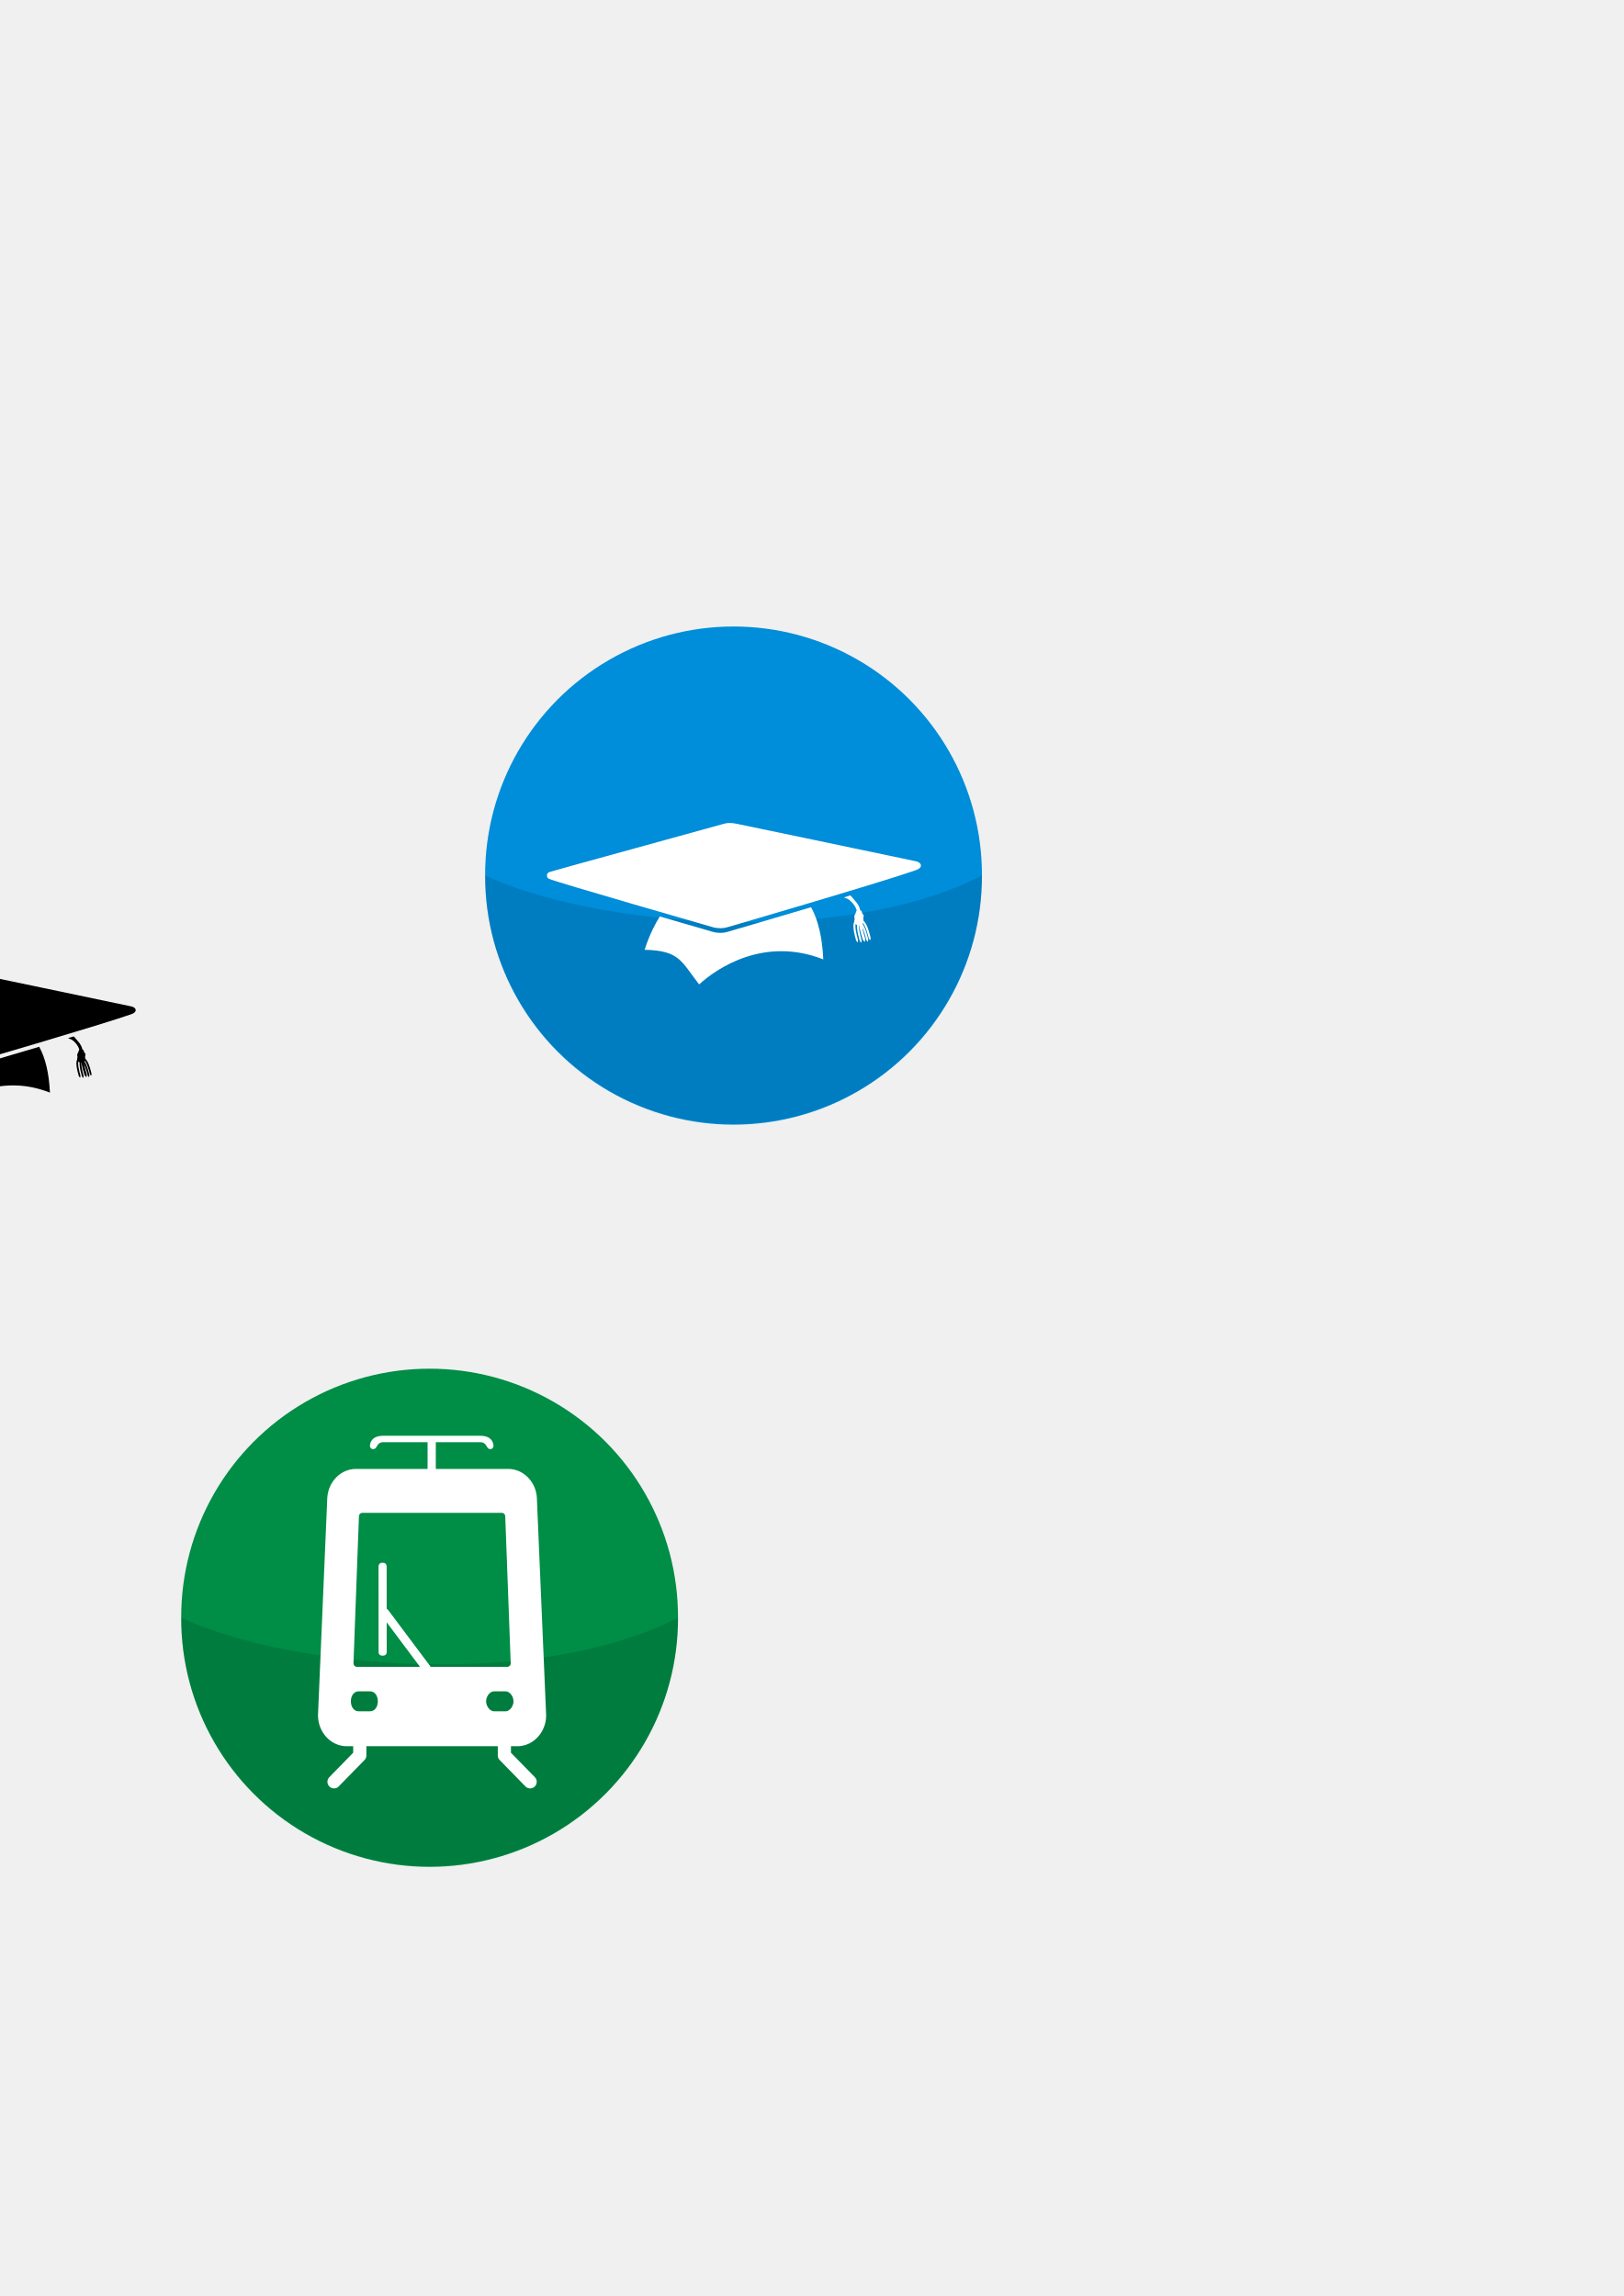
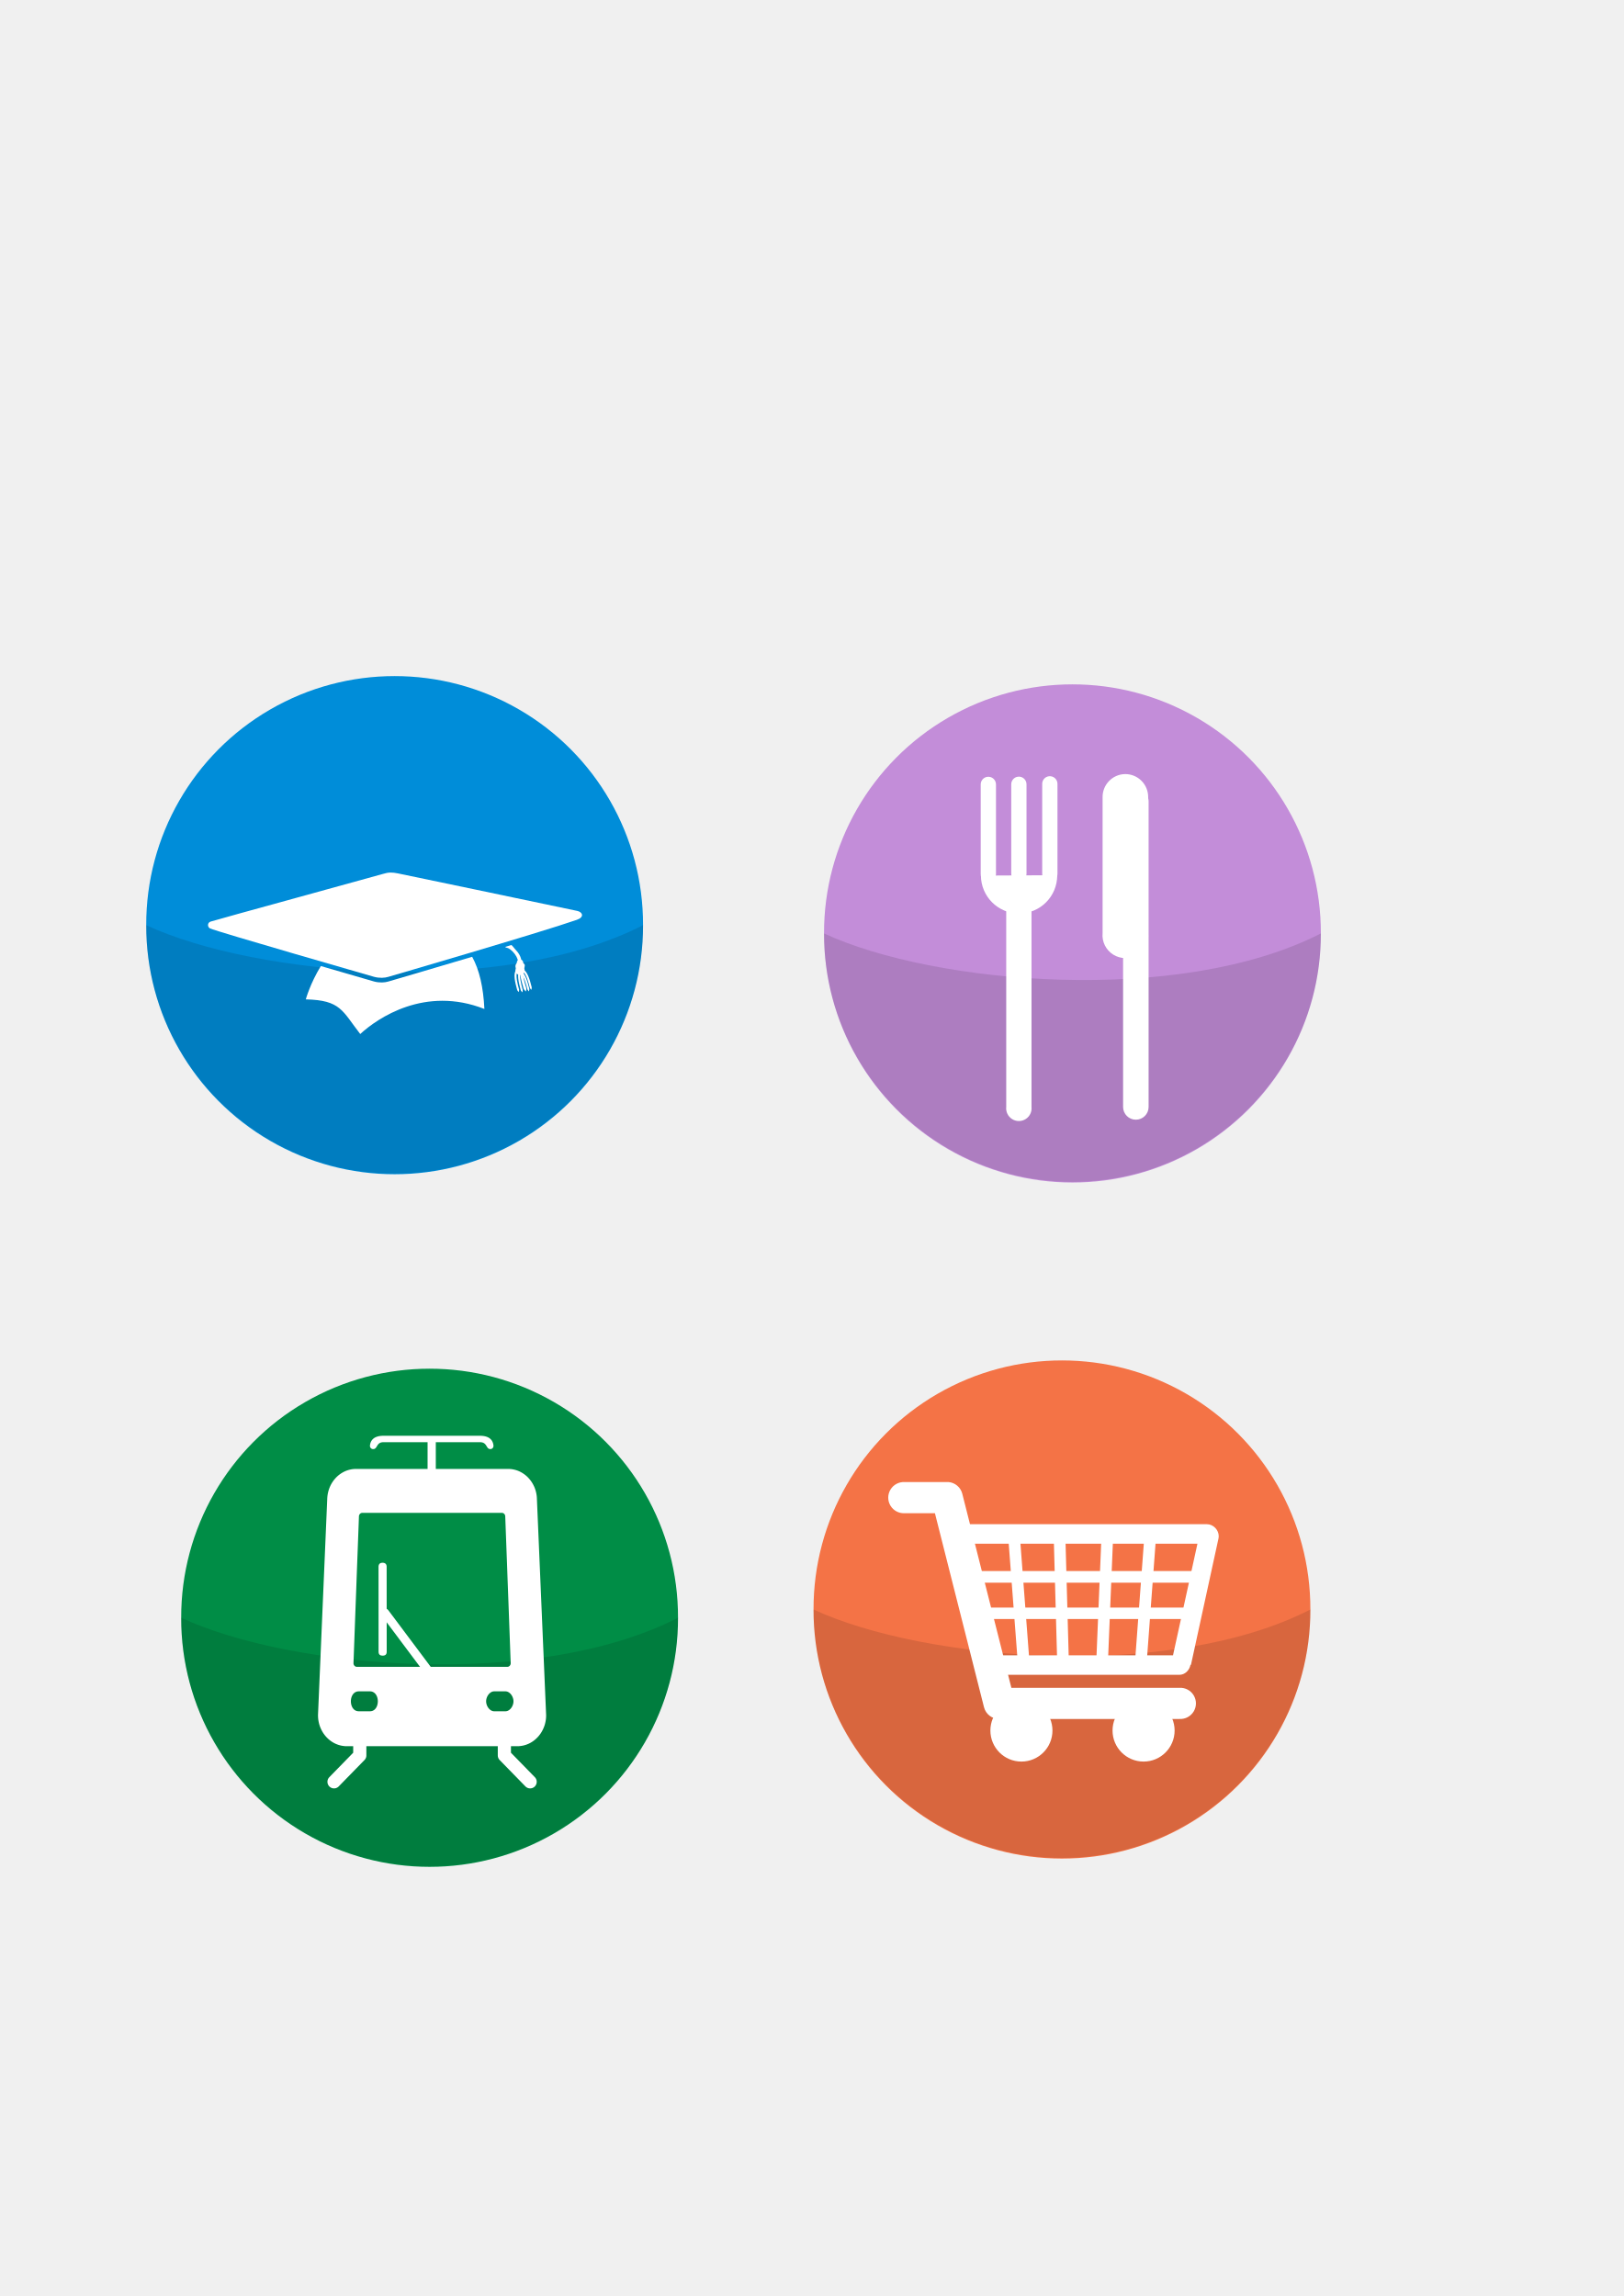
<svg xmlns="http://www.w3.org/2000/svg" width="210mm" height="297mm" id="svg2" version="1.1">
-   <defs id="defs4" />
+   <defs id="defs4">
+     </defs>
  <g id="layer1">
-     <g id="g4339" transform="translate(-1666.245,-840.2911)">
-       <path id="path5" d="m 1685.406,1352.062 c -18.853,5.614 -36.031,10.625 -36.031,10.625 -1.532,0.463 -3.717,0.613 -6.125,-0.031 0,0 -12.686,-3.692 -22.812,-6.625 -4.602,7.484 -6.469,14.313 -6.469,14.313 15.077,0.354 15.646,4.95 23.375,14.875 7.499,-6.882 27.854,-20.786 53.312,-10.75 -0.454,-9.363 -2.133,-16.747 -5.25,-22.406 z" />
-       <path id="path10" d="m 1702.25,1347 c -0.86,0.26 -1.66,0.518 -2.531,0.781 -0.206,0.159 0.027,0.304 1.125,0.563 0.62,0.287 1.321,0.817 1.969,1.469 1.296,1.303 2.281,3.128 2.281,4.344 l 1.469,0 c 0,-1.913 -1.229,-3.877 -2.719,-5.375 -0.597,-0.599 -0.985,-1.347 -1.594,-1.781 z" style="font-size:medium;font-style:normal;font-variant:normal;font-weight:normal;font-stretch:normal;text-indent:0;text-align:start;text-decoration:none;line-height:normal;letter-spacing:normal;word-spacing:normal;text-transform:none;direction:ltr;block-progression:tb;writing-mode:lr-tb;text-anchor:start;baseline-shift:baseline;color:#000000;fill:#000000;fill-opacity:1;stroke:none;stroke-width:1.466;marker:none;visibility:visible;display:inline;overflow:visible;enable-background:accumulate;font-family:Sans;-inkscape-font-specification:Sans" />
-       <path id="circle12" d="m 558.249,150.34 c 0,3.081 -2.498,5.579 -5.579,5.579 -3.081,0 -5.579,-2.498 -5.579,-5.579 0,-3.081 2.498,-5.579 5.579,-5.579 3.081,0 5.579,2.498 5.579,5.579 z" transform="matrix(0.2442753,0,0,0.2442753,1570.939,1317.824)" />
-       <path id="circle14" d="m 560.875,156.88 c 0,4.471 -3.624,8.095 -8.095,8.095 -4.471,0 -8.095,-3.624 -8.095,-8.095 0,-4.471 3.624,-8.095 8.095,-8.095 4.471,0 8.095,3.624 8.095,8.095 z" transform="matrix(0.2442753,0,0,0.2442753,1570.939,1317.824)" />
-       <path id="circle16" d="m 560.875,164.01 c 0,4.471 -3.624,8.095 -8.095,8.095 -4.471,0 -8.095,-3.624 -8.095,-8.095 0,-4.471 3.624,-8.095 8.095,-8.095 4.471,0 8.095,3.624 8.095,8.095 z" transform="matrix(0.2442753,0,0,0.2442753,1570.939,1317.824)" />
-       <path d="m 1710.609,1366.017 c -0.18,-0.245 -0.39,-0.445 -0.441,-0.653 -0.395,-1.619 -1.598,-6.547 -3.25,-6.995 -0.224,-0.061 -0.361,-0.313 -0.307,-0.564 0.054,-0.251 0.279,-0.404 0.502,-0.344 1.877,0.509 3.003,4.156 3.857,7.656 0.061,0.249 -0.01,0.554 -0.097,0.851 -0.012,0.041 -0.072,0.292 -0.108,0.292 l -0.156,-0.242 z" id="path18" />
-       <path d="m 1709.571,1366.691 c -0.18,-0.245 -0.39,-0.445 -0.441,-0.653 -0.395,-1.619 -1.598,-6.547 -3.25,-6.995 -0.224,-0.061 -0.361,-0.313 -0.307,-0.564 0.054,-0.251 0.279,-0.404 0.502,-0.344 1.877,0.509 3.003,4.156 3.857,7.656 0.061,0.249 -0.01,0.554 -0.097,0.851 -0.012,0.041 -0.072,0.292 -0.108,0.292 l -0.159,-0.242 z" id="path20" />
-       <path d="m 1707.035,1367.021 c 0.037,-0.301 0.121,-0.579 0.064,-0.785 -0.451,-1.605 -1.821,-6.488 -0.601,-7.689 0.165,-0.163 0.16,-0.45 -0.01,-0.642 -0.17,-0.192 -0.442,-0.215 -0.607,-0.053 -1.385,1.365 -0.577,5.095 0.397,8.564 0.069,0.246 0.278,0.479 0.502,0.694 0.031,0.03 0.206,0.219 0.238,0.201 l 0.015,-0.288 z" id="path22" />
-       <path d="m 1705.486,1366.899 c 0.037,-0.301 0.121,-0.579 0.064,-0.785 -0.451,-1.605 -1.821,-6.488 -0.601,-7.689 0.165,-0.163 0.16,-0.45 -0.01,-0.642 -0.17,-0.192 -0.442,-0.215 -0.607,-0.053 -1.385,1.365 -0.577,5.095 0.397,8.564 0.069,0.246 0.278,0.479 0.502,0.694 0.031,0.029 0.206,0.219 0.238,0.201 l 0.015,-0.288 z" id="path24" />
-       <path d="m 1708.574,1366.576 c 0.05,-0.373 0.166,-0.718 0.087,-0.973 -0.615,-1.989 -2.484,-8.039 -0.82,-9.528 0.225,-0.202 0.219,-0.557 -0.013,-0.795 -0.232,-0.238 -0.603,-0.266 -0.828,-0.066 -1.89,1.691 -0.787,6.313 0.542,10.611 0.094,0.305 0.379,0.594 0.685,0.86 0.042,0.037 0.281,0.272 0.325,0.249 l 0.022,-0.359 z" id="path26" />
-       <path d="m 1730.523,1332.35 c 2.263,0.482 3.243,2.636 -0.155,3.823 -15.899,5.553 -80.987,24.502 -80.987,24.502 -1.532,0.463 -3.728,0.62 -6.136,-0.024 0,0 -67.894,-19.526 -70.43,-20.801 -1.038,-0.522 -1.264,-2.353 0.241,-2.898 1.688,-0.611 72.088,-19.865 74.071,-20.494 2.394,-0.759 3.989,-0.707 6.512,-0.192 0,0 60.751,12.649 76.885,16.084 z" id="path8" style="fill:#000000;fill-opacity:1;stroke:none" />
-     </g>
-     <path style="fill:#008dd9;stroke:none;stroke-width:0.035;stroke-linecap:round;stroke-linejoin:miter;stroke-miterlimit:4;stroke-opacity:1;stroke-dasharray:none;stroke-dashoffset:0;fill-opacity:1" id="path4695" d="m 480,428.076 a 121.429,121.429 0 1 1 -242.857,0 121.429,121.429 0 1 1 242.857,0 z" />
-     <path style="fill:#000000;fill-opacity:0.115;stroke:none" d="m 480,428.076 c 0,67.063 -54.365,121.429 -121.429,121.429 -67.063,0 -121.429,-54.365 -121.429,-121.429 53.893,25.013 173.946,35.309 242.857,0 z" id="path5489" />
-     <g transform="matrix(1.138379,0,0,1.138379,-1522.163,-1095.619)" id="g5465" style="fill:#ffffff;fill-opacity:1">
+     <path style="fill:#008dd9;fill-opacity:1;stroke:none" id="path4695" d="m 480,428.076 a 121.429,121.429 0 1 1 -242.857,0 121.429,121.429 0 1 1 242.857,0 z" transform="translate(-165.665,24.24366)" />
+     <path style="fill:#000000;fill-opacity:0.115;stroke:none" d="m 314.335,452.32 c 0,67.063 -54.365,121.429 -121.429,121.429 -67.063,0 -121.429,-54.365 -121.429,-121.429 53.893,25.013 173.946,35.309 242.857,0 z" id="path5489" />
+     <g transform="matrix(1.138379,0,0,1.138379,-1687.828,-1071.376)" id="g5465" style="fill:#ffffff;fill-opacity:1">
      <path d="m 1685.406,1352.062 c -18.853,5.614 -36.031,10.625 -36.031,10.625 -1.532,0.463 -3.717,0.613 -6.125,-0.031 0,0 -12.686,-3.692 -22.812,-6.625 -4.602,7.484 -6.469,14.313 -6.469,14.313 15.077,0.354 15.646,4.95 23.375,14.875 7.499,-6.882 27.854,-20.786 53.312,-10.75 -0.454,-9.363 -2.133,-16.747 -5.25,-22.406 z" id="path5467" style="fill:#ffffff;fill-opacity:1" />
      <path style="font-size:medium;font-style:normal;font-variant:normal;font-weight:normal;font-stretch:normal;text-indent:0;text-align:start;text-decoration:none;line-height:normal;letter-spacing:normal;word-spacing:normal;text-transform:none;direction:ltr;block-progression:tb;writing-mode:lr-tb;text-anchor:start;baseline-shift:baseline;color:#000000;fill:#ffffff;fill-opacity:1;stroke:none;stroke-width:1.466;marker:none;visibility:visible;display:inline;overflow:visible;enable-background:accumulate;font-family:Sans;-inkscape-font-specification:Sans" d="m 1702.25,1347 c -0.86,0.26 -1.66,0.518 -2.531,0.781 -0.206,0.159 0.027,0.304 1.125,0.563 0.62,0.287 1.321,0.817 1.969,1.469 1.296,1.303 2.281,3.128 2.281,4.344 l 1.469,0 c 0,-1.913 -1.229,-3.877 -2.719,-5.375 -0.597,-0.599 -0.985,-1.347 -1.594,-1.781 z" id="path5469" />
      <path transform="matrix(0.2442753,0,0,0.2442753,1570.939,1317.824)" d="m 558.249,150.34 c 0,3.081 -2.498,5.579 -5.579,5.579 -3.081,0 -5.579,-2.498 -5.579,-5.579 0,-3.081 2.498,-5.579 5.579,-5.579 3.081,0 5.579,2.498 5.579,5.579 z" id="path5471" style="fill:#ffffff;fill-opacity:1" />
      <path transform="matrix(0.2442753,0,0,0.2442753,1570.939,1317.824)" d="m 560.875,156.88 c 0,4.471 -3.624,8.095 -8.095,8.095 -4.471,0 -8.095,-3.624 -8.095,-8.095 0,-4.471 3.624,-8.095 8.095,-8.095 4.471,0 8.095,3.624 8.095,8.095 z" id="path5473" style="fill:#ffffff;fill-opacity:1" />
      <path transform="matrix(0.2442753,0,0,0.2442753,1570.939,1317.824)" d="m 560.875,164.01 c 0,4.471 -3.624,8.095 -8.095,8.095 -4.471,0 -8.095,-3.624 -8.095,-8.095 0,-4.471 3.624,-8.095 8.095,-8.095 4.471,0 8.095,3.624 8.095,8.095 z" id="path5475" style="fill:#ffffff;fill-opacity:1" />
      <path id="path5477" d="m 1710.609,1366.017 c -0.18,-0.245 -0.39,-0.445 -0.441,-0.653 -0.395,-1.619 -1.598,-6.547 -3.25,-6.995 -0.224,-0.061 -0.361,-0.313 -0.307,-0.564 0.054,-0.251 0.279,-0.404 0.502,-0.344 1.877,0.509 3.003,4.156 3.857,7.656 0.061,0.249 -0.01,0.554 -0.097,0.851 -0.012,0.041 -0.072,0.292 -0.108,0.292 l -0.156,-0.242 z" style="fill:#ffffff;fill-opacity:1" />
      <path id="path5479" d="m 1709.571,1366.691 c -0.18,-0.245 -0.39,-0.445 -0.441,-0.653 -0.395,-1.619 -1.598,-6.547 -3.25,-6.995 -0.224,-0.061 -0.361,-0.313 -0.307,-0.564 0.054,-0.251 0.279,-0.404 0.502,-0.344 1.877,0.509 3.003,4.156 3.857,7.656 0.061,0.249 -0.01,0.554 -0.097,0.851 -0.012,0.041 -0.072,0.292 -0.108,0.292 l -0.159,-0.242 z" style="fill:#ffffff;fill-opacity:1" />
      <path id="path5481" d="m 1707.035,1367.021 c 0.037,-0.301 0.121,-0.579 0.064,-0.785 -0.451,-1.605 -1.821,-6.488 -0.601,-7.689 0.165,-0.163 0.16,-0.45 -0.01,-0.642 -0.17,-0.192 -0.442,-0.215 -0.607,-0.053 -1.385,1.365 -0.577,5.095 0.397,8.564 0.069,0.246 0.278,0.479 0.502,0.694 0.031,0.03 0.206,0.219 0.238,0.201 l 0.015,-0.288 z" style="fill:#ffffff;fill-opacity:1" />
      <path id="path5483" d="m 1705.486,1366.899 c 0.037,-0.301 0.121,-0.579 0.064,-0.785 -0.451,-1.605 -1.821,-6.488 -0.601,-7.689 0.165,-0.163 0.16,-0.45 -0.01,-0.642 -0.17,-0.192 -0.442,-0.215 -0.607,-0.053 -1.385,1.365 -0.577,5.095 0.397,8.564 0.069,0.246 0.278,0.479 0.502,0.694 0.031,0.029 0.206,0.219 0.238,0.201 l 0.015,-0.288 z" style="fill:#ffffff;fill-opacity:1" />
      <path id="path5485" d="m 1708.574,1366.576 c 0.05,-0.373 0.166,-0.718 0.087,-0.973 -0.615,-1.989 -2.484,-8.039 -0.82,-9.528 0.225,-0.202 0.219,-0.557 -0.013,-0.795 -0.232,-0.238 -0.603,-0.266 -0.828,-0.066 -1.89,1.691 -0.787,6.313 0.542,10.611 0.094,0.305 0.379,0.594 0.685,0.86 0.042,0.037 0.281,0.272 0.325,0.249 l 0.022,-0.359 z" style="fill:#ffffff;fill-opacity:1" />
      <path style="fill:#ffffff;fill-opacity:1;stroke:none" id="path5487" d="m 1730.523,1332.35 c 2.263,0.482 3.243,2.636 -0.155,3.823 -15.899,5.553 -80.987,24.502 -80.987,24.502 -1.532,0.463 -3.728,0.62 -6.136,-0.024 0,0 -67.894,-19.526 -70.43,-20.801 -1.038,-0.522 -1.264,-2.353 0.241,-2.898 1.688,-0.611 72.088,-19.865 74.071,-20.494 2.394,-0.759 3.989,-0.707 6.512,-0.192 0,0 60.751,12.649 76.885,16.084 z" />
    </g>
    <path d="m 480,428.076 a 121.429,121.429 0 1 1 -242.857,0 121.429,121.429 0 1 1 242.857,0 z" id="path5523" style="fill:#008d46;fill-opacity:1;stroke:none" transform="translate(-148.5714,362.8571)" />
    <path id="path5525" d="m 331.429,790.934 c 0,67.063 -54.365,121.429 -121.429,121.429 -67.063,0 -121.429,-54.365 -121.429,-121.429 53.893,25.013 173.946,35.309 242.857,0 z" style="fill:#000000;fill-opacity:0.115;stroke:none" />
    <g id="layer1-7" transform="matrix(0.3448212,0,0,0.3448212,125.0003,701.9467)" style="fill:#ffffff;fill-opacity:1">
      <g transform="matrix(0.9644122,0,0,1.037148,88.29769,0.03113298)" id="g4439" style="fill:#ffffff;fill-opacity:1">
        <path style="fill:#ffffff;fill-opacity:1;fill-rule:evenodd;stroke:none" d="m 161.071,47.691 12.082,0 0,-40.189 -12.082,0 0,40.189 z" id="path4420" />
        <path style="fill:#ffffff;fill-opacity:1;fill-rule:evenodd;stroke:none" d="M 94.998,0 94.094,0.03 93.19,0.09 92.286,0.151 91.412,0.271 90.538,0.362 89.665,0.512 88.851,0.663 88.008,0.874 87.224,1.085 86.441,1.326 85.688,1.567 84.934,1.868 84.211,2.199 83.518,2.531 82.855,2.892 82.223,3.314 81.59,3.736 81.018,4.218 80.445,4.7 79.933,5.212 79.421,5.784 78.969,6.357 l -0.452,0.633 -0.392,0.663 -0.362,0.693 -0.331,0.723 -0.301,0.753 -0.241,0.813 -0.211,0.813 -0.181,0.874 -0.121,0.904 -0.03,0.452 0.03,0.452 0.03,0.422 0.121,0.422 0.121,0.392 0.181,0.392 0.211,0.362 0.241,0.362 0.301,0.301 0.301,0.301 0.331,0.241 0.362,0.241 0.362,0.181 0.422,0.181 0.422,0.121 0.422,0.06 0.693,0.06 0.633,0 0.603,-0.09 0.512,-0.09 0.512,-0.181 0.452,-0.211 0.392,-0.271 0.392,-0.271 0.362,-0.331 0.331,-0.362 0.301,-0.392 0.331,-0.392 0.572,-0.874 0.603,-0.904 0.301,-0.482 0.301,-0.452 0.362,-0.452 0.362,-0.452 0.392,-0.422 0.422,-0.422 0.452,-0.392 0.482,-0.362 0.542,-0.331 0.603,-0.301 0.633,-0.271 0.723,-0.241 0.753,-0.181 0.844,-0.151 0.904,-0.09 0.964,-0.03 142.421,0 0.994,0.03 0.904,0.09 0.844,0.151 0.753,0.181 0.723,0.211 0.663,0.271 0.603,0.331 0.542,0.331 0.512,0.362 0.452,0.392 0.422,0.422 0.422,0.422 0.362,0.452 0.331,0.422 0.331,0.482 0.331,0.452 0.572,0.904 0.603,0.874 0.301,0.392 0.301,0.392 0.331,0.362 0.362,0.331 0.392,0.271 0.392,0.271 0.422,0.211 0.482,0.181 0.512,0.121 0.572,0.06 0.603,0.03 0.663,-0.06 0.452,-0.06 0.422,-0.121 0.422,-0.181 0.362,-0.181 0.362,-0.241 0.331,-0.241 0.301,-0.301 0.301,-0.301 0.241,-0.362 0.211,-0.362 0.181,-0.392 0.121,-0.392 0.09,-0.422 0.06,-0.422 0.03,-0.452 -0.03,-0.452 -0.121,-0.904 -0.181,-0.874 L 257.394,10.635 257.153,9.821 256.852,9.068 256.52,8.345 256.159,7.652 255.767,6.989 255.345,6.357 254.863,5.784 254.381,5.212 253.839,4.7 253.267,4.218 252.694,3.736 252.091,3.314 251.429,2.892 250.766,2.531 250.073,2.199 249.35,1.868 248.627,1.567 247.843,1.326 247.06,1.085 246.277,0.874 245.463,0.663 244.619,0.512 243.746,0.362 242.902,0.271 241.998,0.151 241.094,0.09 240.19,0.03 239.287,0 238.353,0 95.932,0 94.998,0 z" id="path4422" />
        <path style="fill:#ffffff;fill-opacity:1;fill-rule:evenodd;stroke:none" d="m 89.032,294.973 0.03,0.392 0,0.392 0.03,0.392 0.06,0.362 0.06,0.331 0.09,0.301 0.09,0.301 0.121,0.301 0.09,0.241 0.151,0.271 0.151,0.241 0.151,0.211 0.151,0.211 0.181,0.181 0.181,0.181 0.211,0.151 0.211,0.151 0.211,0.121 0.211,0.151 0.241,0.09 0.482,0.211 0.542,0.121 0.542,0.121 0.572,0.06 0.572,0.06 0.633,0 0.603,0 0.603,-0.03 0.572,-0.06 0.542,-0.121 0.512,-0.151 0.512,-0.181 0.241,-0.09 0.211,-0.121 0.211,-0.151 0.211,-0.151 0.211,-0.151 0.181,-0.181 0.181,-0.181 0.181,-0.211 0.151,-0.211 0.151,-0.241 0.121,-0.241 0.121,-0.271 0.121,-0.271 0.09,-0.301 0.06,-0.331 0.09,-0.331 0.03,-0.331 0.06,-0.392 0,-0.392 0.03,-0.422 -0.09,-115.627 0,-0.422 -0.03,-0.392 -0.03,-0.362 -0.03,-0.362 -0.09,-0.331 -0.06,-0.331 -0.09,-0.301 -0.121,-0.301 -0.121,-0.271 -0.121,-0.271 -0.151,-0.241 -0.151,-0.211 -0.181,-0.211 -0.151,-0.211 -0.211,-0.181 -0.181,-0.181 -0.211,-0.151 -0.211,-0.151 -0.241,-0.12 -0.211,-0.121 -0.512,-0.211 -0.512,-0.181 -0.542,-0.121 -0.572,-0.09 -0.603,-0.06 -0.603,0 -0.633,0 -0.572,0.06 -0.572,0.06 -0.572,0.121 -0.512,0.151 -0.482,0.211 -0.241,0.121 -0.241,0.151 -0.211,0.12 -0.211,0.181 -0.181,0.151 -0.211,0.181 -0.151,0.211 -0.181,0.211 -0.151,0.241 -0.151,0.241 -0.121,0.241 -0.121,0.271 -0.121,0.301 -0.09,0.301 -0.09,0.331 -0.06,0.331 -0.06,0.362 -0.03,0.362 -0.03,0.422 0,0.392 0.06,115.657 z" id="path4424" />
        <path style="fill:#ffffff;fill-opacity:1;fill-rule:evenodd;stroke:none" d="m 94.395,237.551 -0.211,0.211 -0.241,0.241 -0.181,0.241 -0.211,0.241 -0.151,0.241 -0.181,0.241 -0.151,0.271 -0.241,0.542 -0.181,0.572 -0.151,0.572 -0.09,0.603 -0.03,0.603 0.03,0.603 0.09,0.603 0.151,0.572 0.09,0.301 0.121,0.301 0.121,0.271 0.121,0.301 0.181,0.271 0.151,0.271 0.181,0.271 0.211,0.241 67.67,84.084 0.211,0.241 0.211,0.241 0.241,0.211 0.241,0.211 0.241,0.211 0.241,0.181 0.271,0.151 0.271,0.181 0.542,0.271 0.542,0.211 0.603,0.151 0.572,0.121 0.603,0.03 0.603,0 0.301,-0.03 0.271,-0.03 0.301,-0.06 0.301,-0.06 0.271,-0.09 0.301,-0.09 0.271,-0.121 0.271,-0.151 0.271,-0.121 0.271,-0.181 0.241,-0.181 0.271,-0.181 0.241,-0.211 0.211,-0.211 0.211,-0.211 0.211,-0.241 0.181,-0.241 0.181,-0.241 0.151,-0.271 0.151,-0.271 0.241,-0.542 0.211,-0.542 0.121,-0.603 0.09,-0.572 0.03,-0.603 -0.03,-0.603 -0.09,-0.603 -0.121,-0.603 -0.211,-0.572 -0.271,-0.572 -0.151,-0.271 -0.151,-0.271 -0.181,-0.271 -0.211,-0.271 -67.67,-84.054 -0.211,-0.241 -0.211,-0.241 -0.241,-0.241 -0.241,-0.211 -0.482,-0.362 -0.542,-0.331 -0.542,-0.271 -0.542,-0.241 -0.603,-0.151 -0.572,-0.09 -0.603,-0.06 -0.603,0 -0.572,0.09 -0.603,0.121 -0.271,0.09 -0.301,0.09 -0.271,0.121 -0.271,0.12 -0.271,0.151 -0.271,0.151 -0.241,0.181 -0.271,0.181 -0.241,0.211 z" id="path4426" />
        <path style="fill:#ffffff;fill-opacity:1;fill-rule:evenodd;stroke:none" d="m 55.86,45.311 -2.169,0.06 -2.169,0.151 -2.109,0.271 -2.079,0.392 -2.049,0.452 -1.989,0.572 -1.989,0.663 -1.898,0.753 -1.898,0.874 -1.808,0.934 -1.778,1.024 -1.717,1.085 -1.657,1.175 -1.597,1.265 -1.537,1.326 -1.476,1.416 -1.386,1.476 -1.356,1.536 -1.235,1.597 -1.205,1.657 -1.085,1.717 -1.024,1.747 -0.934,1.838 -0.844,1.868 -0.753,1.928 -0.663,1.958 -0.572,2.019 -0.482,2.049 -0.362,2.079 -0.271,2.109 -0.181,2.139 -0.06,2.169 0,-0.542 L 0,381.769 l 0,0.301 0.06,2.169 0.151,2.139 0.271,2.109 0.392,2.079 0.452,2.049 0.572,2.019 0.663,1.958 0.783,1.928 0.844,1.868 0.934,1.808 1.024,1.777 1.085,1.717 1.175,1.657 1.265,1.597 1.326,1.536 1.416,1.476 1.476,1.386 1.537,1.356 1.597,1.235 1.657,1.205 1.717,1.085 1.778,1.024 1.808,0.934 1.868,0.844 1.928,0.753 1.958,0.663 2.019,0.572 2.049,0.482 2.079,0.362 2.109,0.271 2.139,0.181 2.169,0.06 250.736,0 2.169,-0.06 2.139,-0.181 2.109,-0.271 2.079,-0.362 2.049,-0.482 2.019,-0.572 1.958,-0.663 1.928,-0.753 1.868,-0.844 1.838,-0.934 1.748,-1.024 1.717,-1.085 1.657,-1.205 1.597,-1.235 1.537,-1.356 1.476,-1.386 1.416,-1.476 1.326,-1.536 1.265,-1.597 1.175,-1.657 1.085,-1.717 1.024,-1.777 0.934,-1.808 0.844,-1.868 0.783,-1.928 0.663,-1.958 0.572,-2.019 0.452,-2.049 0.392,-2.079 0.271,-2.109 0.151,-2.139 0.06,-2.169 -0.03,-0.572 -13.498,-294.431 0,0.542 -0.06,-2.169 -0.151,-2.139 -0.271,-2.109 -0.362,-2.079 -0.482,-2.049 -0.572,-2.019 -0.663,-1.958 -0.753,-1.928 -0.844,-1.868 -0.964,-1.838 -0.994,-1.747 -1.115,-1.717 -1.175,-1.657 -1.265,-1.597 -1.326,-1.536 -1.416,-1.476 -1.446,-1.416 -1.537,-1.326 -1.627,-1.265 -1.657,-1.175 -1.717,-1.085 -1.747,-1.024 -1.838,-0.934 -1.868,-0.874 -1.928,-0.753 -1.958,-0.663 -2.019,-0.572 -2.049,-0.452 -2.079,-0.392 -2.109,-0.271 -2.139,-0.151 -2.169,-0.06 -223.649,0 z m 4.067,304.041 -1.416,0.09 -1.296,0.211 -1.235,0.392 -1.145,0.482 -1.024,0.633 -0.964,0.723 -0.874,0.813 -0.753,0.934 -0.693,0.994 -0.572,1.054 -0.512,1.115 -0.392,1.175 -0.331,1.235 -0.211,1.235 -0.151,1.265 -0.03,1.295 0.03,1.265 0.151,1.265 0.211,1.235 0.331,1.235 0.392,1.175 0.512,1.115 0.572,1.085 0.693,0.994 0.783,0.904 0.844,0.844 0.964,0.723 1.024,0.603 1.145,0.512 1.235,0.362 1.296,0.211 1.416,0.09 16.39,0 1.386,-0.09 1.326,-0.211 1.235,-0.362 1.115,-0.512 1.055,-0.603 0.964,-0.723 0.844,-0.844 0.783,-0.904 0.693,-0.994 0.572,-1.085 0.512,-1.115 0.392,-1.175 0.331,-1.235 0.211,-1.235 0.151,-1.265 0.06,-1.265 -0.06,-1.295 -0.151,-1.265 -0.211,-1.235 -0.331,-1.235 -0.392,-1.175 -0.512,-1.115 -0.572,-1.054 -0.693,-0.994 -0.783,-0.934 -0.844,-0.813 -0.964,-0.723 -1.055,-0.633 -1.115,-0.482 -1.235,-0.392 -1.326,-0.211 -1.386,-0.09 -16.39,0 z m 199.124,0 -0.603,0.03 -0.603,0.06 -0.603,0.09 -0.603,0.151 -0.572,0.151 -0.572,0.211 -0.542,0.241 -0.542,0.271 -0.542,0.301 -0.512,0.331 -0.482,0.362 -0.482,0.392 -0.482,0.392 -0.452,0.452 -0.422,0.452 -0.422,0.452 -0.392,0.512 -0.362,0.512 -0.362,0.512 -0.331,0.542 -0.331,0.572 -0.271,0.572 -0.271,0.572 -0.241,0.603 -0.211,0.572 -0.181,0.633 -0.151,0.603 -0.151,0.603 -0.09,0.633 -0.09,0.603 -0.03,0.633 -0.03,0.603 0.03,0.633 0.03,0.603 0.09,0.633 0.09,0.603 0.151,0.633 0.151,0.603 0.181,0.603 0.211,0.603 0.241,0.603 0.271,0.572 0.271,0.572 0.331,0.572 0.331,0.542 0.362,0.512 0.362,0.512 0.392,0.512 0.422,0.452 0.422,0.452 0.452,0.452 0.482,0.392 0.482,0.392 0.482,0.362 0.512,0.331 0.542,0.301 0.542,0.271 0.542,0.241 0.572,0.211 0.572,0.181 0.603,0.12 0.603,0.09 0.603,0.06 0.603,0.03 16.36,0 0.603,-0.03 0.633,-0.06 0.572,-0.09 0.603,-0.12 0.572,-0.181 0.572,-0.211 0.542,-0.241 0.542,-0.271 0.542,-0.301 0.512,-0.331 0.482,-0.362 0.482,-0.392 0.482,-0.392 0.452,-0.452 0.422,-0.452 0.422,-0.452 0.392,-0.512 0.362,-0.512 0.362,-0.512 0.331,-0.542 0.301,-0.572 0.301,-0.572 0.241,-0.572 0.241,-0.603 0.211,-0.603 0.211,-0.603 0.151,-0.603 0.121,-0.633 0.121,-0.603 0.06,-0.633 0.06,-0.603 0,-0.633 0,-0.603 -0.06,-0.633 -0.06,-0.603 -0.121,-0.633 -0.121,-0.603 -0.151,-0.603 -0.211,-0.633 -0.211,-0.572 -0.241,-0.603 -0.241,-0.572 -0.301,-0.572 -0.301,-0.572 -0.331,-0.542 -0.362,-0.512 -0.362,-0.512 -0.392,-0.512 -0.422,-0.452 -0.422,-0.452 -0.452,-0.452 -0.482,-0.392 -0.482,-0.392 -0.482,-0.362 -0.512,-0.331 -0.542,-0.301 -0.542,-0.271 -0.542,-0.241 -0.572,-0.211 -0.572,-0.151 -0.603,-0.151 -0.572,-0.09 -0.633,-0.06 -0.603,-0.03 -16.36,0 z M 60.138,110.867 l 0,-0.271 0,-0.271 0.03,-0.512 0.09,-0.482 0.121,-0.482 0.181,-0.452 0.181,-0.422 0.271,-0.422 0.271,-0.392 0.331,-0.362 0.362,-0.301 0.362,-0.301 0.422,-0.241 0.452,-0.211 0.452,-0.181 0.452,-0.121 0.512,-0.06 0.512,-0.03 205.15,0 0.512,0.03 0.482,0.06 0.482,0.121 0.452,0.181 0.422,0.211 0.422,0.241 0.362,0.301 0.362,0.301 0.331,0.362 0.271,0.392 0.271,0.422 0.181,0.422 0.181,0.452 0.121,0.482 0.09,0.482 0,0.512 0,0.271 0.03,0.271 0.09,2.229 0.241,6.327 0.392,9.821 0.512,12.714 0.603,15.094 0.693,16.841 0.693,18.016 0.753,18.588 0.753,18.618 0.723,18.046 0.663,16.901 0.603,15.154 0.512,12.864 0.392,9.942 0.271,6.477 0.09,2.41 -0.03,0.512 -0.06,0.482 -0.121,0.482 -0.181,0.452 -0.211,0.422 -0.241,0.422 -0.301,0.362 -0.301,0.362 -0.362,0.301 -0.392,0.301 -0.392,0.241 -0.422,0.211 -0.482,0.181 -0.452,0.121 -0.512,0.06 -0.482,0.03 -221.209,0 -0.482,-0.03 -0.512,-0.06 -0.452,-0.121 -0.452,-0.181 -0.452,-0.211 -0.392,-0.241 -0.392,-0.301 -0.362,-0.301 -0.301,-0.362 -0.301,-0.362 -0.241,-0.422 -0.211,-0.422 -0.181,-0.452 -0.121,-0.482 -0.06,-0.482 -0.03,-0.512 0.09,-2.41 0.271,-6.477 0.392,-9.942 0.512,-12.864 0.603,-15.154 0.663,-16.901 0.723,-18.046 0.753,-18.618 0.723,-18.588 0.723,-18.016 0.693,-16.841 0.603,-15.063 0.512,-12.744 0.392,-9.821 0.241,-6.327 0.09,-2.229 z" id="path4428" />
        <path style="fill:#ffffff;fill-opacity:1;fill-rule:evenodd;stroke:none" d="m 51.732,397.465 0,0.964 0,1.506 0,1.988 0,2.35 0,2.681 0,2.922 0,3.043 0,3.133 0,3.133 0,3.013 0,2.862 0,2.621 0,2.29 0,1.898 0,1.416 -1.175,1.115 -1.687,1.597 -2.139,2.049 -2.471,2.35 -2.772,2.621 -2.953,2.832 -3.043,2.892 -3.073,2.952 -3.043,2.862 -2.892,2.772 -2.651,2.531 -2.38,2.26 -1.989,1.898 -1.506,1.446 -0.964,0.934 -0.362,0.331 -0.331,0.331 -0.301,0.331 -0.301,0.362 -0.271,0.362 -0.241,0.362 -0.241,0.392 -0.211,0.392 -0.181,0.392 -0.151,0.422 -0.151,0.392 -0.121,0.422 -0.09,0.422 -0.06,0.422 -0.06,0.422 -0.03,0.422 -0.03,0.422 0.03,0.452 0.03,0.452 0.06,0.422 0.06,0.452 0.121,0.422 0.121,0.422 0.151,0.422 0.181,0.422 0.181,0.392 0.211,0.422 0.241,0.392 0.271,0.362 0.271,0.392 0.301,0.362 0.331,0.331 0.362,0.362 0.362,0.301 0.392,0.301 0.392,0.271 0.392,0.271 0.392,0.211 0.422,0.211 0.422,0.211 0.452,0.151 0.422,0.151 0.452,0.151 0.452,0.09 0.452,0.09 0.482,0.06 0.452,0.06 0.452,0.03 0.482,0 0.452,0 0.482,-0.06 0.452,-0.06 0.452,-0.06 0.452,-0.09 0.452,-0.121 0.452,-0.151 0.422,-0.151 0.452,-0.181 0.422,-0.211 0.392,-0.211 0.422,-0.241 0.392,-0.271 0.362,-0.271 0.392,-0.301 0.362,-0.331 37.872,-36.062 0.301,-0.331 0.301,-0.331 0.301,-0.362 0.271,-0.362 0.241,-0.362 0.211,-0.362 0.211,-0.392 0.211,-0.392 0.151,-0.422 0.151,-0.392 0.121,-0.422 0.09,-0.422 0.09,-0.452 0.06,-0.422 0.03,-0.452 0,-0.422 0,-39.828 0,-0.482 -0.03,-0.452 -0.06,-0.452 -0.09,-0.452 -0.121,-0.422 -0.121,-0.422 -0.151,-0.422 -0.181,-0.422 -0.181,-0.392 -0.211,-0.392 -0.241,-0.392 -0.271,-0.362 -0.271,-0.331 -0.271,-0.362 -0.301,-0.331 -0.331,-0.301 -0.331,-0.301 -0.362,-0.271 -0.362,-0.271 -0.392,-0.271 -0.392,-0.211 -0.392,-0.241 -0.422,-0.181 -0.422,-0.181 -0.452,-0.181 -0.452,-0.12 -0.452,-0.121 -0.452,-0.121 -0.482,-0.06 -0.482,-0.06 -0.512,-0.03 -0.482,-0.03 -0.512,0.03 -0.482,0.03 -0.482,0.06 -0.482,0.06 -0.452,0.121 -0.452,0.121 -0.452,0.12 -0.452,0.181 -0.422,0.181 -0.422,0.181 -0.392,0.241 -0.392,0.211 -0.392,0.271 -0.362,0.271 -0.362,0.271 -0.331,0.301 -0.301,0.301 -0.301,0.331 -0.301,0.362 -0.271,0.331 -0.241,0.362 -0.241,0.392 -0.211,0.392 -0.181,0.392 -0.181,0.422 -0.151,0.422 -0.151,0.422 -0.09,0.422 -0.09,0.452 -0.06,0.452 -0.03,0.452 -0.03,0.482 0,0.331 z" id="path4430" />
        <path style="fill:#ffffff;fill-opacity:1;fill-rule:evenodd;stroke:none" d="m 264.264,436.962 0.03,0.422 0.03,0.452 0.06,0.422 0.06,0.452 0.121,0.422 0.121,0.422 0.151,0.392 0.151,0.422 0.181,0.392 0.211,0.392 0.241,0.362 0.241,0.362 0.271,0.362 0.271,0.362 0.301,0.331 0.331,0.331 37.842,36.062 0.362,0.331 0.392,0.301 0.362,0.271 0.422,0.271 0.392,0.241 0.422,0.211 0.422,0.211 0.422,0.181 0.452,0.151 0.422,0.151 0.452,0.121 0.452,0.09 0.482,0.06 0.452,0.06 0.452,0.06 0.482,0 0.452,0 0.452,-0.03 0.482,-0.06 0.452,-0.06 0.452,-0.09 0.452,-0.09 0.452,-0.151 0.452,-0.151 0.422,-0.151 0.422,-0.211 0.422,-0.211 0.422,-0.211 0.392,-0.271 0.392,-0.271 0.392,-0.301 0.362,-0.301 0.331,-0.362 0.331,-0.331 0.301,-0.362 0.301,-0.392 0.241,-0.362 0.241,-0.392 0.211,-0.422 0.211,-0.392 0.151,-0.422 0.151,-0.422 0.121,-0.422 0.121,-0.422 0.06,-0.452 0.06,-0.422 0.03,-0.452 0.03,-0.452 -0.03,-0.422 -0.03,-0.422 -0.06,-0.422 -0.06,-0.422 -0.09,-0.422 -0.121,-0.422 -0.151,-0.392 -0.151,-0.422 -0.181,-0.392 -0.211,-0.392 -0.241,-0.392 -0.241,-0.362 -0.271,-0.362 -0.271,-0.362 -0.331,-0.331 -0.331,-0.331 -0.331,-0.331 -0.964,-0.934 -1.537,-1.446 -1.989,-1.898 -2.35,-2.26 -2.682,-2.531 -2.892,-2.772 -3.013,-2.862 -3.103,-2.952 -3.043,-2.892 -2.953,-2.832 -2.772,-2.621 -2.471,-2.35 -2.139,-2.049 -1.687,-1.597 -1.175,-1.115 0,-1.416 0,-1.898 0,-2.29 0,-2.621 0,-2.862 0,-3.013 0,-3.133 0,-3.133 0,-3.043 0,-2.922 0,-2.681 0,-2.35 0,-1.988 0,-1.506 0,-0.964 0,-0.331 -0.03,-0.482 -0.03,-0.452 -0.06,-0.452 -0.09,-0.452 -0.09,-0.422 -0.151,-0.422 -0.151,-0.422 -0.151,-0.422 -0.211,-0.392 -0.211,-0.392 -0.241,-0.392 -0.241,-0.362 -0.271,-0.331 -0.271,-0.362 -0.331,-0.331 -0.301,-0.301 -0.331,-0.301 -0.362,-0.271 -0.362,-0.271 -0.392,-0.271 -0.392,-0.211 -0.392,-0.241 -0.422,-0.181 -0.422,-0.181 -0.452,-0.181 -0.452,-0.12 -0.452,-0.121 -0.452,-0.121 -0.482,-0.06 -0.482,-0.06 -0.482,-0.03 -0.512,-0.03 -0.482,0.03 -0.512,0.03 -0.482,0.06 -0.452,0.06 -0.482,0.121 -0.452,0.121 -0.452,0.12 -0.452,0.181 -0.422,0.181 -0.422,0.181 -0.392,0.241 -0.392,0.211 -0.392,0.271 -0.362,0.271 -0.331,0.271 -0.362,0.301 -0.301,0.301 -0.301,0.331 -0.301,0.362 -0.271,0.331 -0.241,0.362 -0.241,0.392 -0.211,0.392 -0.181,0.392 -0.181,0.422 -0.151,0.422 -0.151,0.422 -0.09,0.422 -0.09,0.452 -0.06,0.452 -0.03,0.452 -0.03,0.482 0,39.828 z" id="path4432" />
      </g>
    </g>
+     <path transform="translate(160.5352,358.8165)" style="fill:#f47346;fill-opacity:1;stroke:none" id="path3019" d="m 480,428.076 a 121.429,121.429 0 1 1 -242.857,0 121.429,121.429 0 1 1 242.857,0 z" />
+     <path style="fill:#000000;fill-opacity:0.115;stroke:none" d="m 640.535,786.893 c 0,67.063 -54.365,121.429 -121.429,121.429 -67.063,0 -121.429,-54.365 -121.429,-121.429 53.893,25.013 173.946,35.309 242.857,0 z" id="path3021" />
+     <g id="g4771" transform="matrix(-3.506704,0,0,3.506704,1584.198,-2105.877)" style="fill:#ffffff">
+       <path id="rect3189" d="m 283.531,813.031 c -0.896,0 -1.656,0.791 -1.656,1.688 A 1.36,1.36 0 0 0 281.906,815 l 3.844,17.656 0.062,-0.031 c 0.14,0.769 0.762,1.406 1.562,1.406 l 26.719,0 c 0.787,0 1.376,-0.625 1.531,-1.375 l 0.094,0.031 4.188,-17.656 a 1.36,1.36 0 0 0 0.031,-0.312 c 0,-0.896 -0.76,-1.688 -1.656,-1.688 l -34.75,0 z m 1.312,2.719 32.094,0 -3.688,15.562 -25,0 -3.406,-15.562 z" style="font-size:medium;font-style:normal;font-variant:normal;font-weight:normal;font-stretch:normal;text-indent:0;text-align:start;text-decoration:none;line-height:normal;letter-spacing:normal;word-spacing:normal;text-transform:none;direction:ltr;block-progression:tb;writing-mode:lr-tb;text-anchor:start;baseline-shift:baseline;color:#000000;fill:#ffffff;fill-opacity:1;stroke:none;stroke-width:2.719;marker:none;visibility:visible;display:inline;overflow:visible;enable-background:accumulate;font-family:Sans;-inkscape-font-specification:Sans" />
+       <path id="path3964" d="m 319.531,807.156 a 2.175,2.175 0 0 0 -1.906,1.625 l -6.844,27.062 -23.438,0 a 2.175,2.175 0 1 0 0,4.344 l 25.125,0 a 2.175,2.175 0 0 0 2.125,-1.625 l 6.844,-27.062 4.219,0 a 2.175,2.175 0 1 0 0,-4.344 l -5.906,0 a 2.175,2.175 0 0 0 -0.219,0 z" style="font-size:medium;font-style:normal;font-variant:normal;font-weight:normal;font-stretch:normal;text-indent:0;text-align:start;text-decoration:none;line-height:normal;letter-spacing:normal;word-spacing:normal;text-transform:none;direction:ltr;block-progression:tb;writing-mode:lr-tb;text-anchor:start;baseline-shift:baseline;color:#000000;fill:#ffffff;fill-opacity:1;stroke:none;stroke-width:4.35;marker:none;visibility:visible;display:inline;overflow:visible;enable-background:accumulate;font-family:Sans;-inkscape-font-specification:Sans" />
+       <path style="fill:#ffffff;fill-opacity:1;stroke:none" d="m 296.678,841.8 c 0,2.389 -1.937,4.326 -4.326,4.326 -2.389,0 -4.326,-1.937 -4.326,-4.326 0,-2.389 1.937,-4.326 4.326,-4.326 2.389,0 4.326,1.937 4.326,4.326 z" id="path3966" />
+       <path style="fill:#ffffff;fill-opacity:1;stroke:none" d="m 313.706,841.8 c 0,2.389 -1.937,4.326 -4.326,4.326 -2.389,0 -4.326,-1.937 -4.326,-4.326 0,-2.389 1.937,-4.326 4.326,-4.326 2.389,0 4.326,1.937 4.326,4.326 z" id="path3968" />
+       <path id="path3970" d="m 284.375,819.562 0,1.625 32.219,0 0,-1.625 -32.219,0 z" style="font-size:medium;font-style:normal;font-variant:normal;font-weight:normal;font-stretch:normal;text-indent:0;text-align:start;text-decoration:none;line-height:normal;letter-spacing:normal;word-spacing:normal;text-transform:none;direction:ltr;block-progression:tb;writing-mode:lr-tb;text-anchor:start;baseline-shift:baseline;color:#000000;fill:#ffffff;fill-opacity:1;stroke:none;stroke-width:1.631;marker:none;visibility:visible;display:inline;overflow:visible;enable-background:accumulate;font-family:Sans;-inkscape-font-specification:Sans" />
+       <path id="path3972" d="m 285.594,824.656 0,1.594 31.031,0 0,-1.594 -31.031,0 z" style="font-size:medium;font-style:normal;font-variant:normal;font-weight:normal;font-stretch:normal;text-indent:0;text-align:start;text-decoration:none;line-height:normal;letter-spacing:normal;word-spacing:normal;text-transform:none;direction:ltr;block-progression:tb;writing-mode:lr-tb;text-anchor:start;baseline-shift:baseline;color:#000000;fill:#ffffff;fill-opacity:1;stroke:none;stroke-width:1.601;marker:none;visibility:visible;display:inline;overflow:visible;enable-background:accumulate;font-family:Sans;-inkscape-font-specification:Sans" />
+       <path id="path3982" d="m 298.219,814.656 -1.625,0.062 0.75,18.125 1.625,-0.094 -0.75,-18.094 z" style="font-size:medium;font-style:normal;font-variant:normal;font-weight:normal;font-stretch:normal;text-indent:0;text-align:start;text-decoration:none;line-height:normal;letter-spacing:normal;word-spacing:normal;text-transform:none;direction:ltr;block-progression:tb;writing-mode:lr-tb;text-anchor:start;baseline-shift:baseline;color:#000000;fill:#ffffff;fill-opacity:1;stroke:none;stroke-width:1.631;marker:none;visibility:visible;display:inline;overflow:visible;enable-background:accumulate;font-family:Sans;-inkscape-font-specification:Sans" />
+       <path id="path3984" d="m 292.219,814.375 -1.625,0.125 1.344,18.062 1.625,-0.125 -1.344,-18.062 z" style="font-size:medium;font-style:normal;font-variant:normal;font-weight:normal;font-stretch:normal;text-indent:0;text-align:start;text-decoration:none;line-height:normal;letter-spacing:normal;word-spacing:normal;text-transform:none;direction:ltr;block-progression:tb;writing-mode:lr-tb;text-anchor:start;baseline-shift:baseline;color:#000000;fill:#ffffff;fill-opacity:1;stroke:none;stroke-width:1.631;marker:none;visibility:visible;display:inline;overflow:visible;enable-background:accumulate;font-family:Sans;-inkscape-font-specification:Sans" />
+       <path id="path3986" d="m 303.25,814.812 -0.5,18.094 1.625,0.062 0.5,-18.125 -1.625,-0.031 z" style="font-size:medium;font-style:normal;font-variant:normal;font-weight:normal;font-stretch:normal;text-indent:0;text-align:start;text-decoration:none;line-height:normal;letter-spacing:normal;word-spacing:normal;text-transform:none;direction:ltr;block-progression:tb;writing-mode:lr-tb;text-anchor:start;baseline-shift:baseline;color:#000000;fill:#ffffff;fill-opacity:1;stroke:none;stroke-width:1.631;marker:none;visibility:visible;display:inline;overflow:visible;enable-background:accumulate;font-family:Sans;-inkscape-font-specification:Sans" />
+       <path id="path3988" d="m 309.594,814.719 -1.375,18.062 1.625,0.125 1.375,-18.062 -1.625,-0.125 z" style="font-size:medium;font-style:normal;font-variant:normal;font-weight:normal;font-stretch:normal;text-indent:0;text-align:start;text-decoration:none;line-height:normal;letter-spacing:normal;word-spacing:normal;text-transform:none;direction:ltr;block-progression:tb;writing-mode:lr-tb;text-anchor:start;baseline-shift:baseline;color:#000000;fill:#ffffff;fill-opacity:1;stroke:none;stroke-width:1.631;marker:none;visibility:visible;display:inline;overflow:visible;enable-background:accumulate;font-family:Sans;-inkscape-font-specification:Sans" />
+     </g>
+     <path transform="translate(165.665,28.28427)" d="m 480,428.076 a 121.429,121.429 0 1 1 -242.857,0 121.429,121.429 0 1 1 242.857,0 z" id="path4800" style="fill:#c38dd9;fill-opacity:1;stroke:none" />
+     <path id="path4802" d="m 645.665,456.361 c 0,67.063 -54.365,121.429 -121.429,121.429 -67.063,0 -121.429,-54.365 -121.429,-121.429 53.893,25.013 173.946,35.309 242.857,0 z" style="fill:#000000;fill-opacity:0.115;stroke:none" />
+     <g id="g3598" transform="matrix(3.410394,0,0,3.410394,-2251.157,-5070.507)" style="fill:#ffffff">
+       <path id="path3680" d="m 822.688,1599.875 a 1.823,1.823 0 0 0 -1.625,1.844 l 0,43.75 a 1.828,1.828 0 0 0 3.656,0 l 0,-43.75 a 1.823,1.823 0 0 0 -2.031,-1.844 z" style="font-size:medium;font-style:normal;font-variant:normal;font-weight:normal;font-stretch:normal;text-indent:0;text-align:start;text-decoration:none;line-height:normal;letter-spacing:normal;word-spacing:normal;text-transform:none;direction:ltr;block-progression:tb;writing-mode:lr-tb;text-anchor:start;baseline-shift:baseline;color:#000000;fill:#ffffff;fill-opacity:1;stroke:none;stroke-width:3.645;marker:none;visibility:visible;display:inline;overflow:visible;enable-background:accumulate;font-family:Sans;-inkscape-font-specification:Sans" />
+       <path id="path3682" d="m 821.344,1597.75 a 3.281,3.281 0 0 0 -3.219,3.344 l 0,19.437 a 3.281,3.281 0 1 0 6.531,0 l 0,-19.437 a 3.281,3.281 0 0 0 -3.312,-3.344 z" style="font-size:medium;font-style:normal;font-variant:normal;font-weight:normal;font-stretch:normal;text-indent:0;text-align:start;text-decoration:none;line-height:normal;letter-spacing:normal;word-spacing:normal;text-transform:none;direction:ltr;block-progression:tb;writing-mode:lr-tb;text-anchor:start;baseline-shift:baseline;color:#000000;fill:#ffffff;fill-opacity:1;stroke:none;stroke-width:6.561;marker:none;visibility:visible;display:inline;overflow:visible;enable-background:accumulate;font-family:Sans;-inkscape-font-specification:Sans" />
+       <path id="path3684" d="m 805.906,1612.438 a 1.823,1.823 0 0 0 -1.594,1.844 l 0,31.188 a 1.823,1.823 0 1 0 3.625,0 l 0,-31.188 a 1.823,1.823 0 0 0 -2.031,-1.844 z" style="font-size:medium;font-style:normal;font-variant:normal;font-weight:normal;font-stretch:normal;text-indent:0;text-align:start;text-decoration:none;line-height:normal;letter-spacing:normal;word-spacing:normal;text-transform:none;direction:ltr;block-progression:tb;writing-mode:lr-tb;text-anchor:start;baseline-shift:baseline;color:#000000;fill:#ffffff;fill-opacity:1;stroke:none;stroke-width:3.645;marker:none;visibility:visible;display:inline;overflow:visible;enable-background:accumulate;font-family:Sans;-inkscape-font-specification:Sans" />
+       <path id="path3686" d="m 811.621,1612.27 c 0,3.02 -2.448,5.468 -5.468,5.468 -3.02,0 -5.468,-2.448 -5.468,-5.468 0.058,0.08 11.004,-0.066 10.935,0 z" style="fill:#ffffff;fill-opacity:1;stroke:none" />
+       <path id="path3689" d="m 801.531,1598.156 a 1.094,1.094 0 0 0 -0.875,1.094 l 0,12.844 a 1.094,1.094 0 0 0 2.188,0 l 0,-12.844 a 1.094,1.094 0 0 0 -1.312,-1.094 z" style="font-size:medium;font-style:normal;font-variant:normal;font-weight:normal;font-stretch:normal;text-indent:0;text-align:start;text-decoration:none;line-height:normal;letter-spacing:normal;word-spacing:normal;text-transform:none;direction:ltr;block-progression:tb;writing-mode:lr-tb;text-anchor:start;baseline-shift:baseline;color:#000000;fill:#ffffff;fill-opacity:1;stroke:none;stroke-width:2.187;marker:none;visibility:visible;display:inline;overflow:visible;enable-background:accumulate;font-family:Sans;-inkscape-font-specification:Sans" />
+       <path id="path3691" d="m 810.438,1598.062 a 1.094,1.094 0 0 0 -0.969,1.125 l 0,12.875 a 1.094,1.094 0 0 0 2.188,0 l 0,-12.875 a 1.094,1.094 0 0 0 -1.219,-1.125 z" style="font-size:medium;font-style:normal;font-variant:normal;font-weight:normal;font-stretch:normal;text-indent:0;text-align:start;text-decoration:none;line-height:normal;letter-spacing:normal;word-spacing:normal;text-transform:none;direction:ltr;block-progression:tb;writing-mode:lr-tb;text-anchor:start;baseline-shift:baseline;color:#000000;fill:#ffffff;fill-opacity:1;stroke:none;stroke-width:2.187;marker:none;visibility:visible;display:inline;overflow:visible;enable-background:accumulate;font-family:Sans;-inkscape-font-specification:Sans" />
+       <path id="path3693" d="m 806,1598.125 a 1.094,1.094 0 0 0 -0.969,1.094 l 0,12.812 a 1.094,1.094 0 0 0 2.188,0 l 0,-12.812 A 1.094,1.094 0 0 0 806,1598.125 z" style="font-size:medium;font-style:normal;font-variant:normal;font-weight:normal;font-stretch:normal;text-indent:0;text-align:start;text-decoration:none;line-height:normal;letter-spacing:normal;word-spacing:normal;text-transform:none;direction:ltr;block-progression:tb;writing-mode:lr-tb;text-anchor:start;baseline-shift:baseline;color:#000000;fill:#ffffff;fill-opacity:1;stroke:none;stroke-width:2.187;marker:none;visibility:visible;display:inline;overflow:visible;enable-background:accumulate;font-family:Sans;-inkscape-font-specification:Sans" />
+     </g>
  </g>
</svg>
